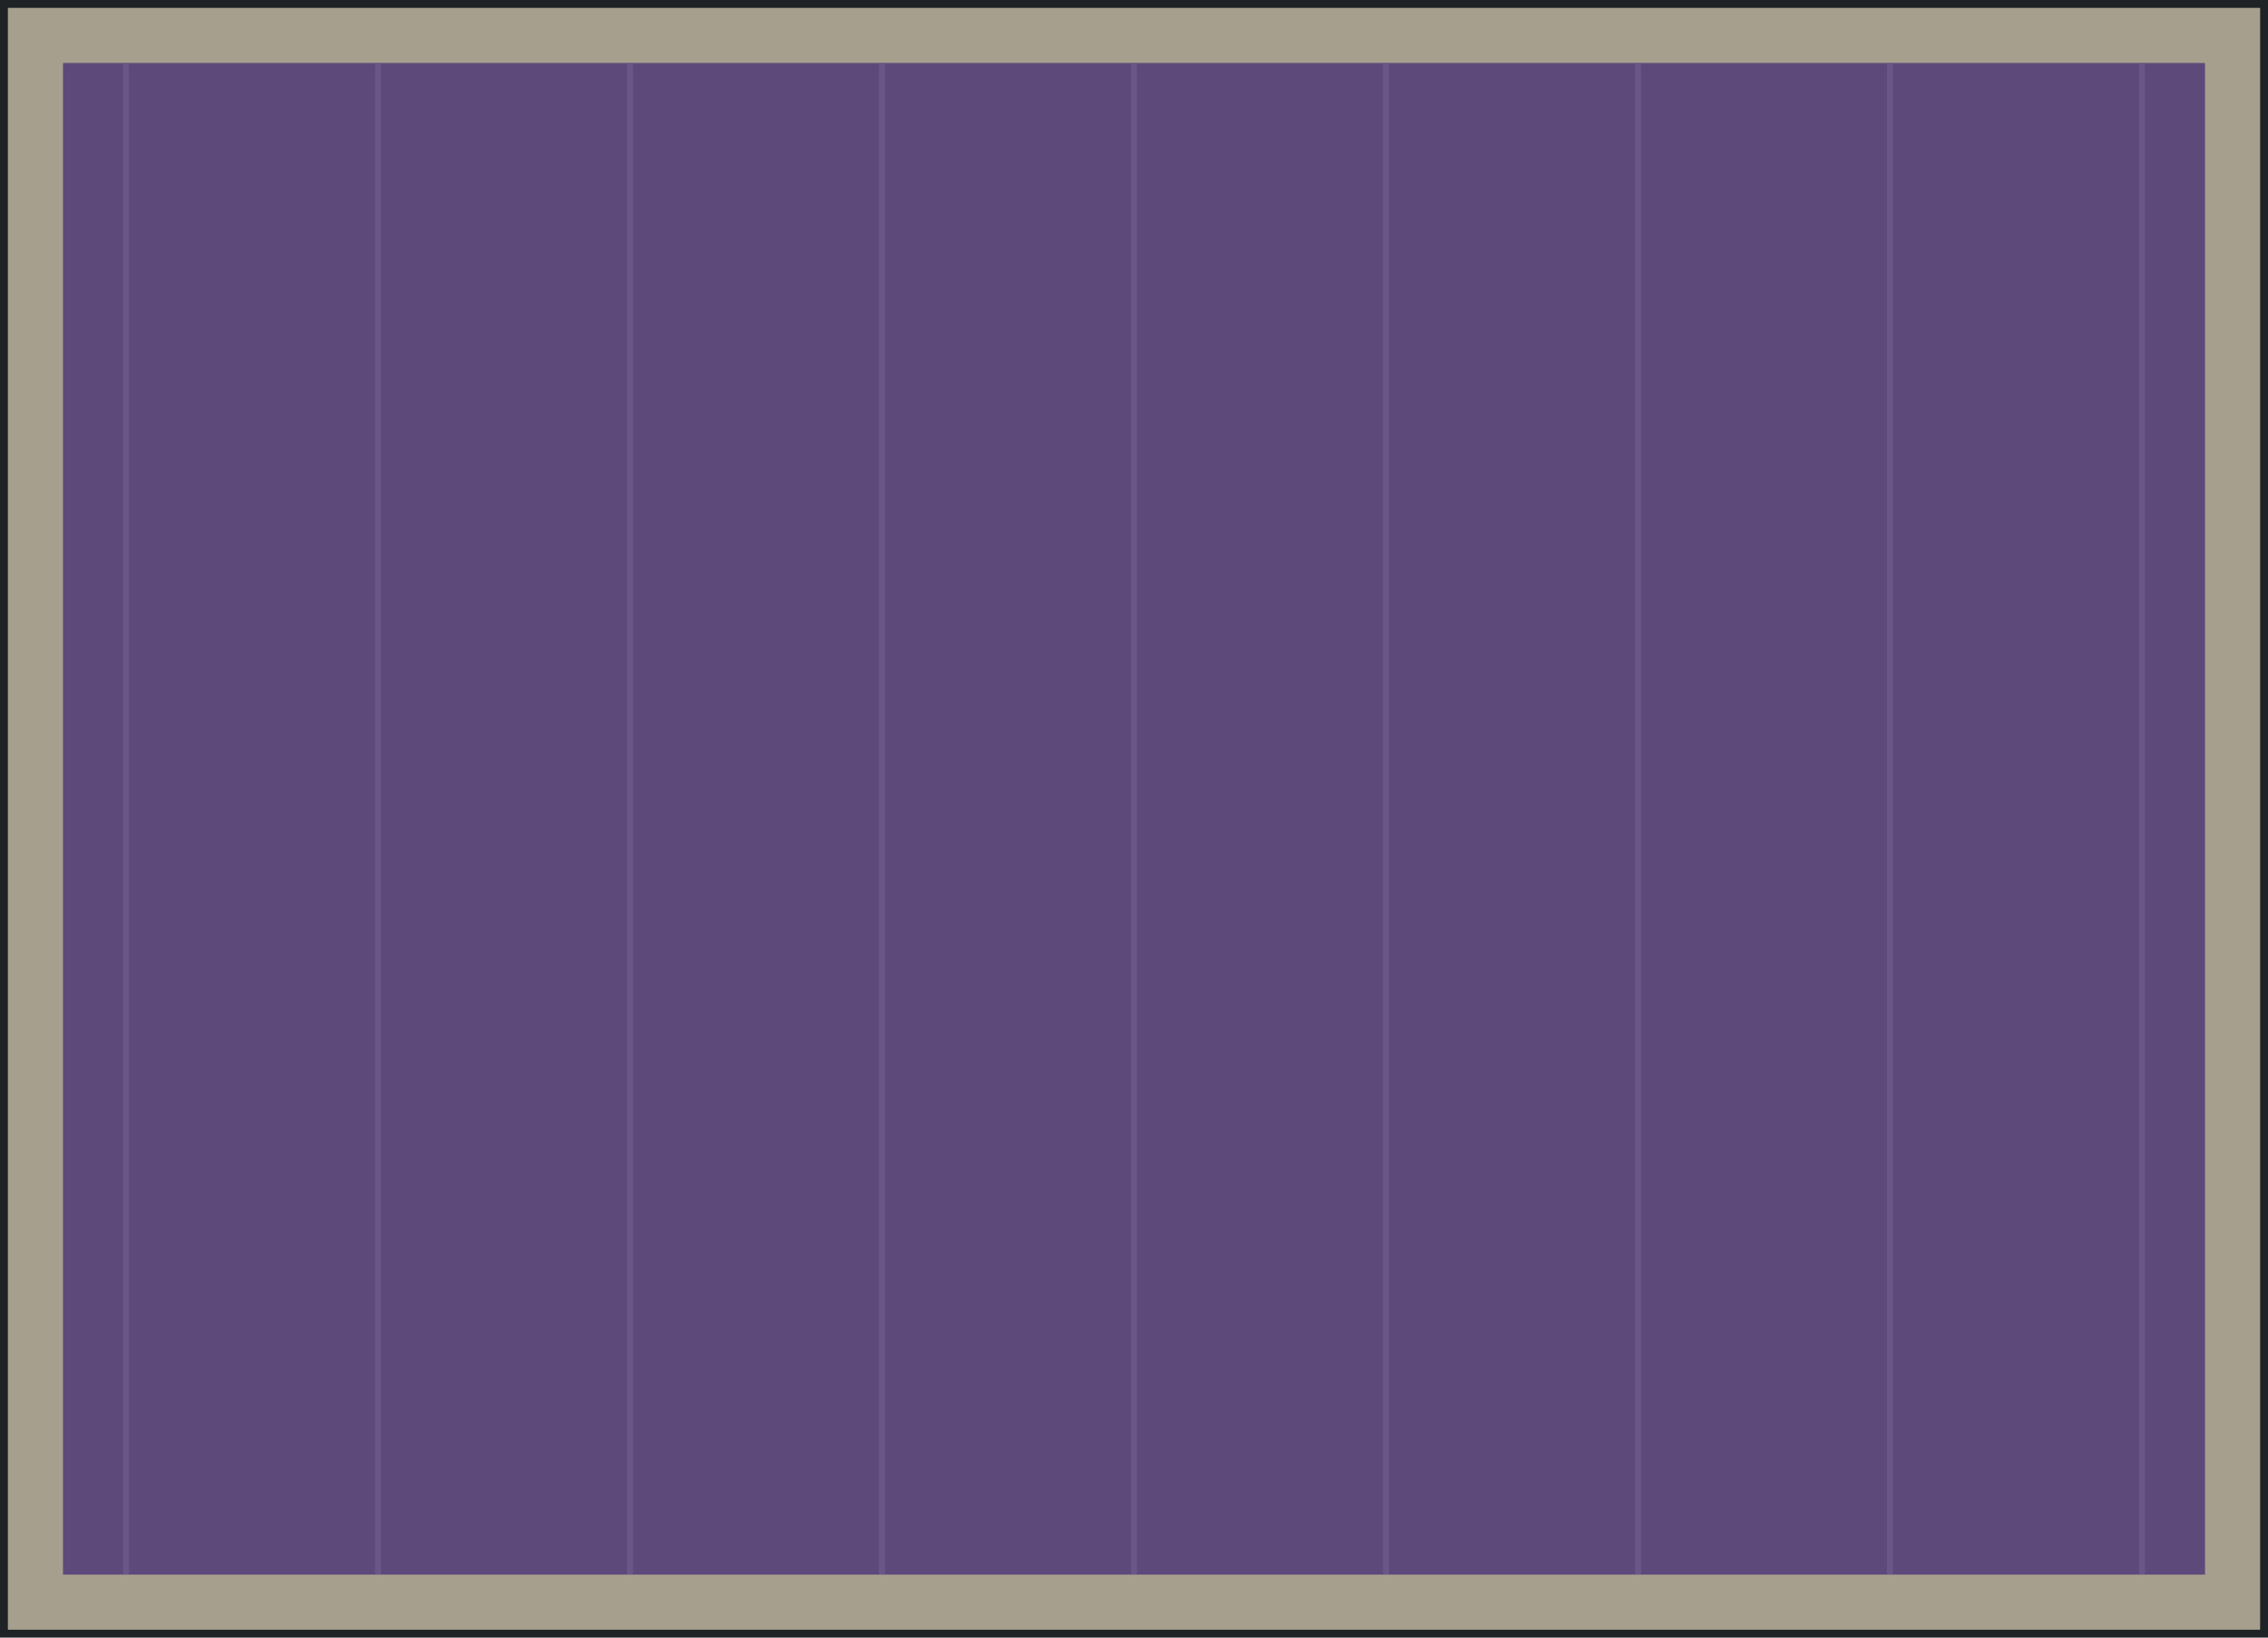
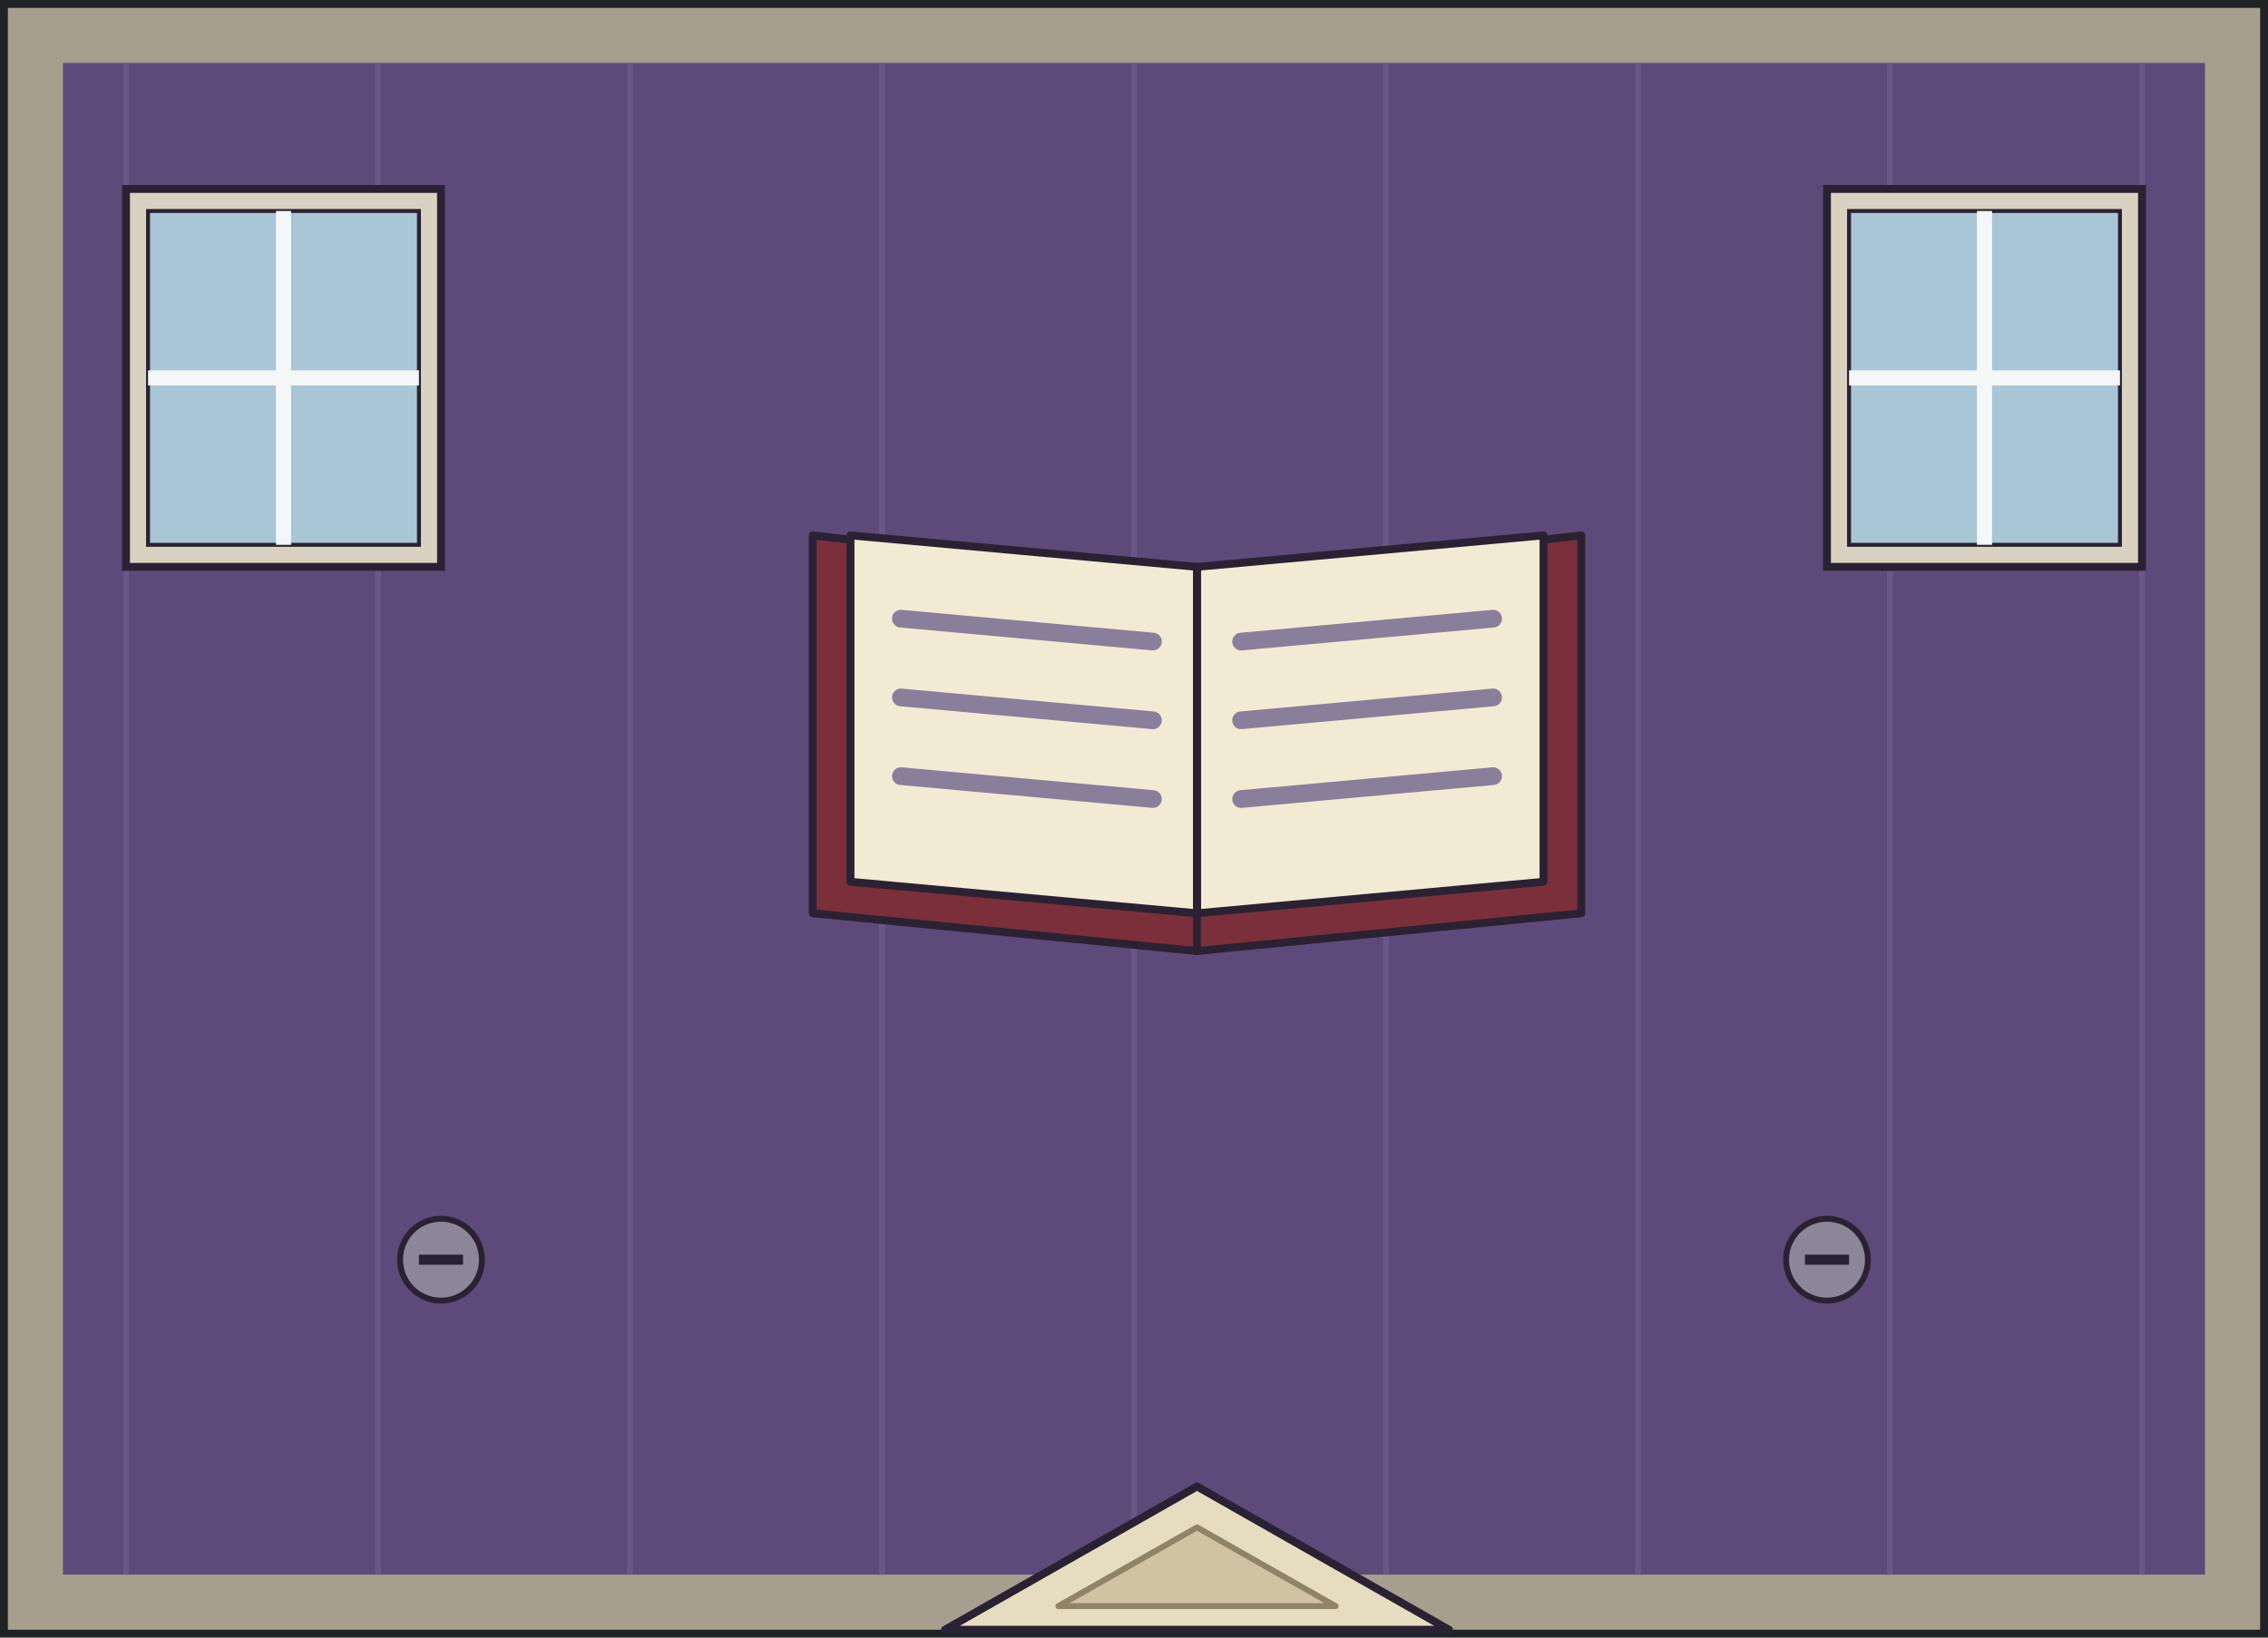
<svg xmlns="http://www.w3.org/2000/svg" width="1152" height="832" viewBox="0 0 1152 832">
  <rect x="0" y="0" width="1152" height="832" fill="#1f2326" />
  <rect x="4" y="4" width="1144" height="824" fill="#a69f8d" />
  <rect x="32" y="32" width="1088" height="768" fill="#5d4a7a" />
  <path d="M64 32V800M192 32V800M320 32V800M448 32V800M576 32V800M704 32V800M832 32V800M960 32V800M1088 32V800" stroke="#6a5788" stroke-width="3" fill="none" />
+   <rect x="64" y="96" width="160" height="192" fill="#d9d2c0" stroke="#2a2233" stroke-width="4" />
+   <rect x="75.2" y="107.2" width="137.6" height="169.6" fill="#a9c6d6" stroke="#2a2233" stroke-width="2" />
+   <rect x="140.16" y="107.2" width="7.68" height="169.6" fill="#f4f7f8" />
+   <rect x="75.2" y="188.16" width="137.6" height="7.68" fill="#f4f7f8" />
+   <rect x="928" y="96" width="160" height="192" fill="#d9d2c0" stroke="#2a2233" stroke-width="4" />
+   <rect x="939.2" y="107.2" width="137.6" height="169.6" fill="#a9c6d6" stroke="#2a2233" stroke-width="2" />
+   <rect x="1004.16" y="107.2" width="7.68" height="169.6" fill="#f4f7f8" />
+   <rect x="939.2" y="188.16" width="137.6" height="7.68" fill="#f4f7f8" />
+   <polygon points="608,483.2 412.8,464 412.8,272 608,294.4" fill="#7b2f3a" stroke="#2a2233" stroke-width="4" stroke-linejoin="round" />
+   <polygon points="608,483.2 803.2,464 803.2,272 608,294.4" fill="#7b2f3a" stroke="#2a2233" stroke-width="4" stroke-linejoin="round" />
+   <polygon points="608,464 432,448 432,272 608,288" fill="#f2ead3" stroke="#2a2233" stroke-width="4" stroke-linejoin="round" />
+   <polygon points="608,464 784,448 784,272 608,288" fill="#f2ead3" stroke="#2a2233" stroke-width="4" stroke-linejoin="round" />
+   <path d="M585.6 405.96L457.6 394.33" stroke="#8a7f9a" stroke-width="9" stroke-linecap="round" />
+   <path d="M585.6 365.96L457.6 354.33" stroke="#8a7f9a" stroke-width="9" stroke-linecap="round" />
+   <path d="M585.6 325.96L457.6 314.33" stroke="#8a7f9a" stroke-width="9" stroke-linecap="round" />
+   <path d="M630.4 405.96L758.4 394.33" stroke="#8a7f9a" stroke-width="9" stroke-linecap="round" />
+   <path d="M630.4 365.96L758.4 354.33" stroke="#8a7f9a" stroke-width="9" stroke-linecap="round" />
+   <path d="M630.4 325.96L758.4 314.33" stroke="#8a7f9a" stroke-width="9" stroke-linecap="round" />
+   <path d="M608 464L608 288" stroke="#2a2233" stroke-width="4" />
+   <polygon points="480,828 736,828 608,755.2" fill="#e6dcc0" stroke="#2a2233" stroke-width="4" stroke-linejoin="round" />
+   <polygon points="537.6,816 678.4,816 608,776" fill="#cfc3a2" stroke="#8f8466" stroke-width="3" stroke-linejoin="round" />
+   <circle cx="224" cy="640" r="20.8" fill="#8d8698" stroke="#2a2233" stroke-width="3" />
+   <rect x="212.8" y="637.44" width="22.4" height="5.12" fill="#2a2233" />
+   <circle cx="928" cy="640" r="20.8" fill="#8d8698" stroke="#2a2233" stroke-width="3" />
+   <rect x="916.8" y="637.44" width="22.4" height="5.12" fill="#2a2233" />
</svg>
